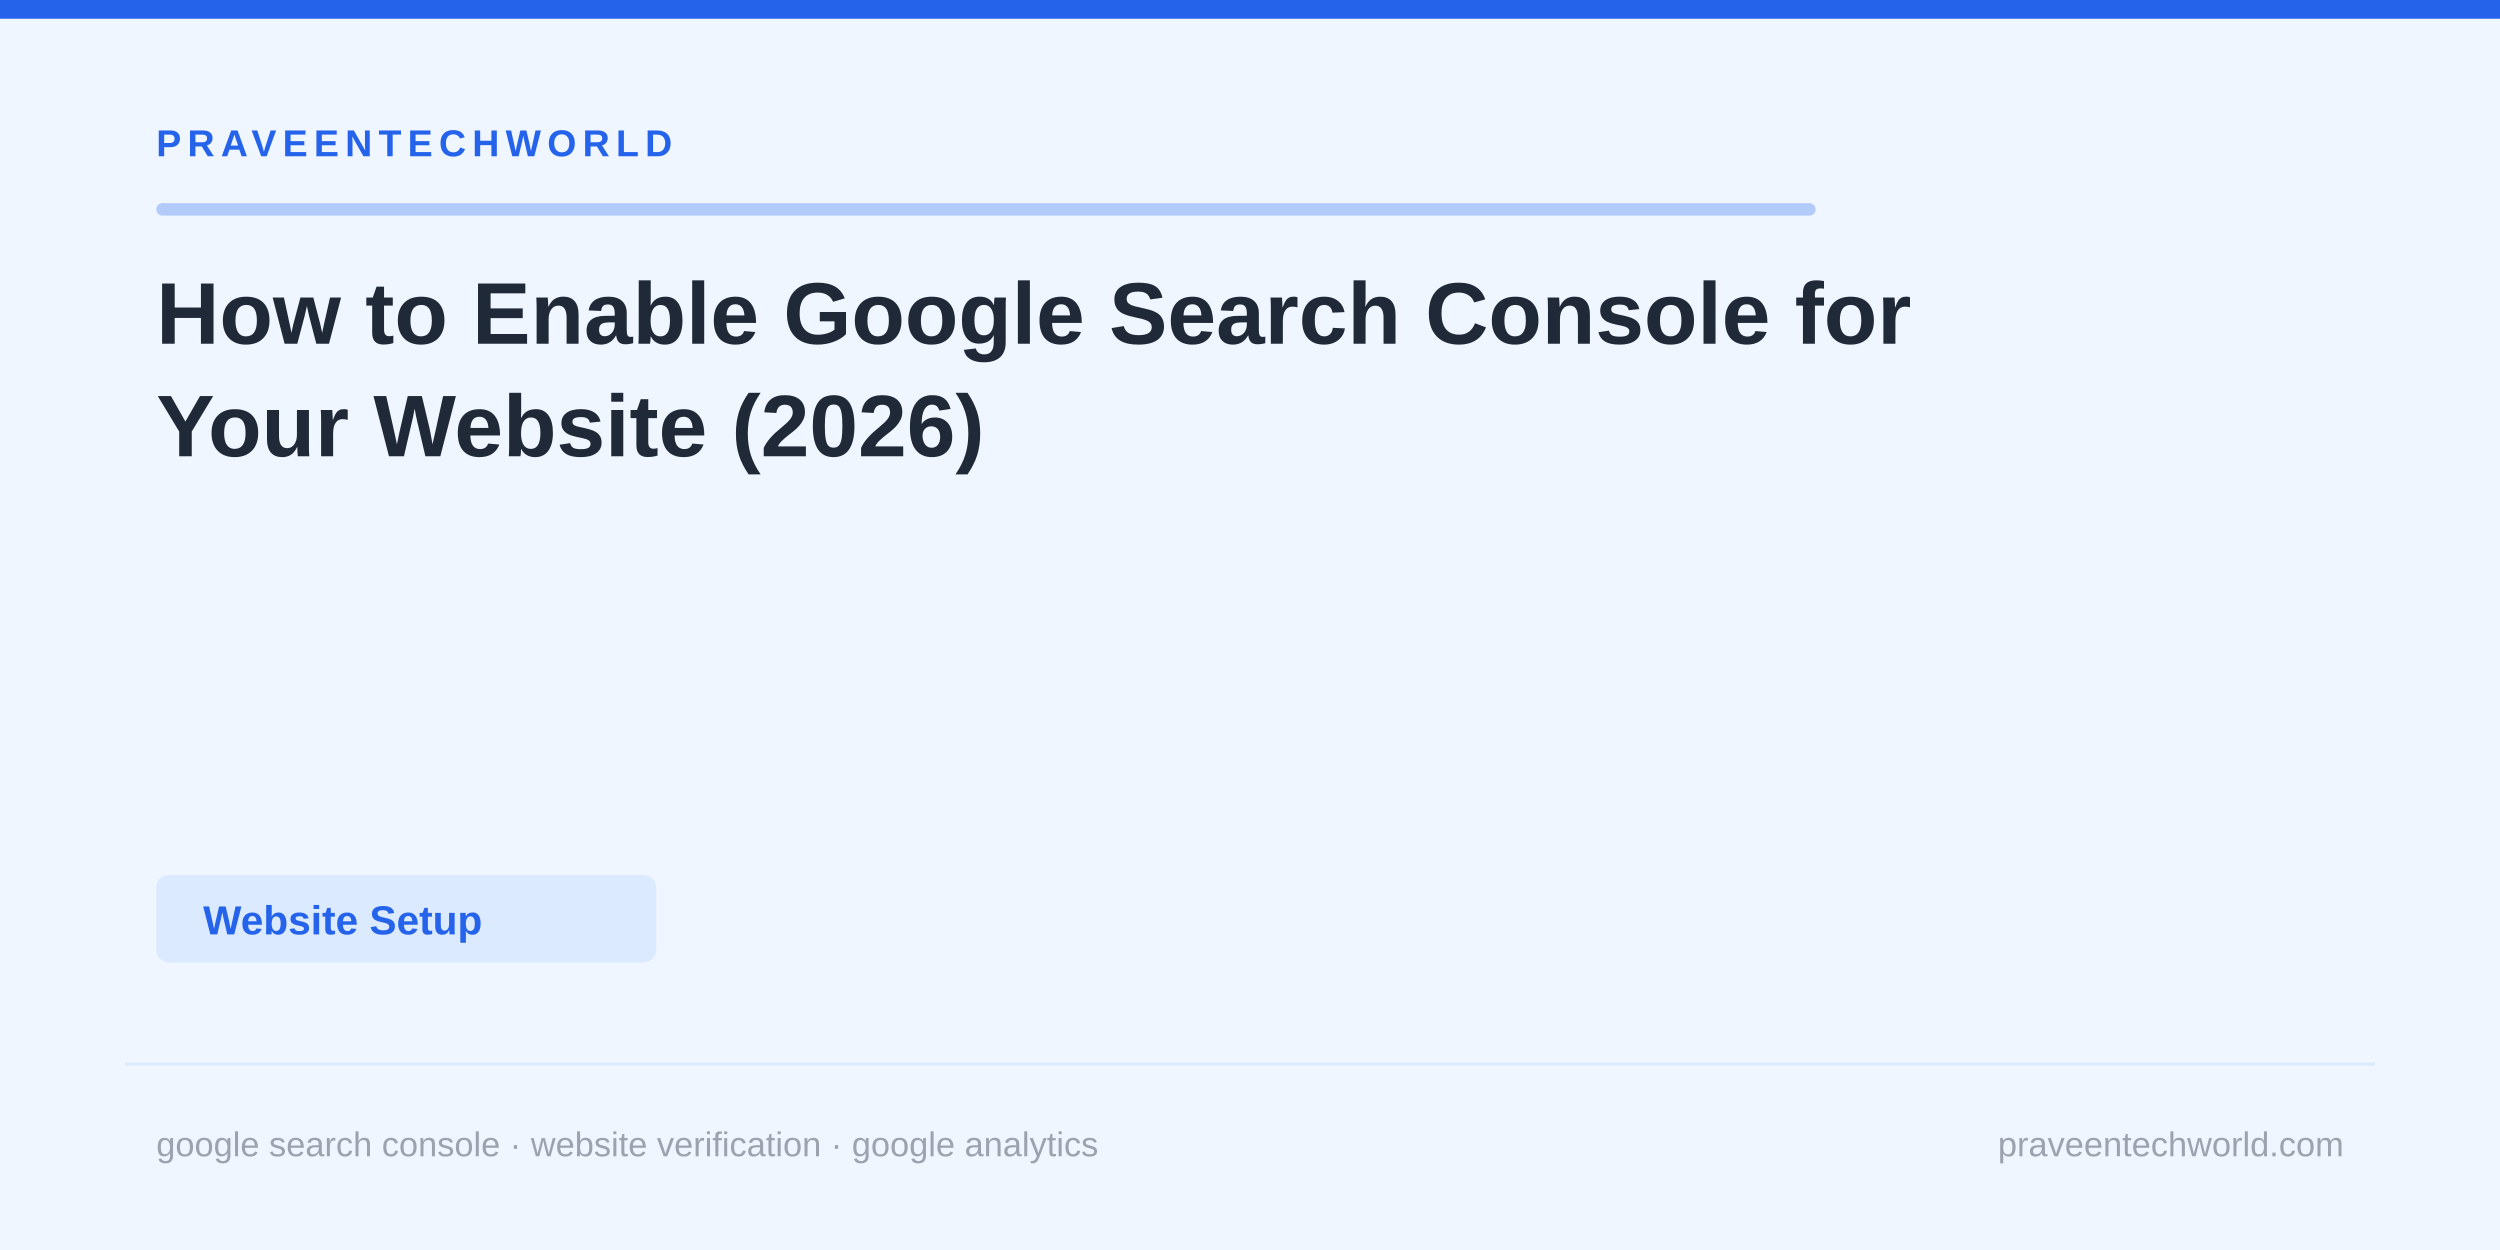
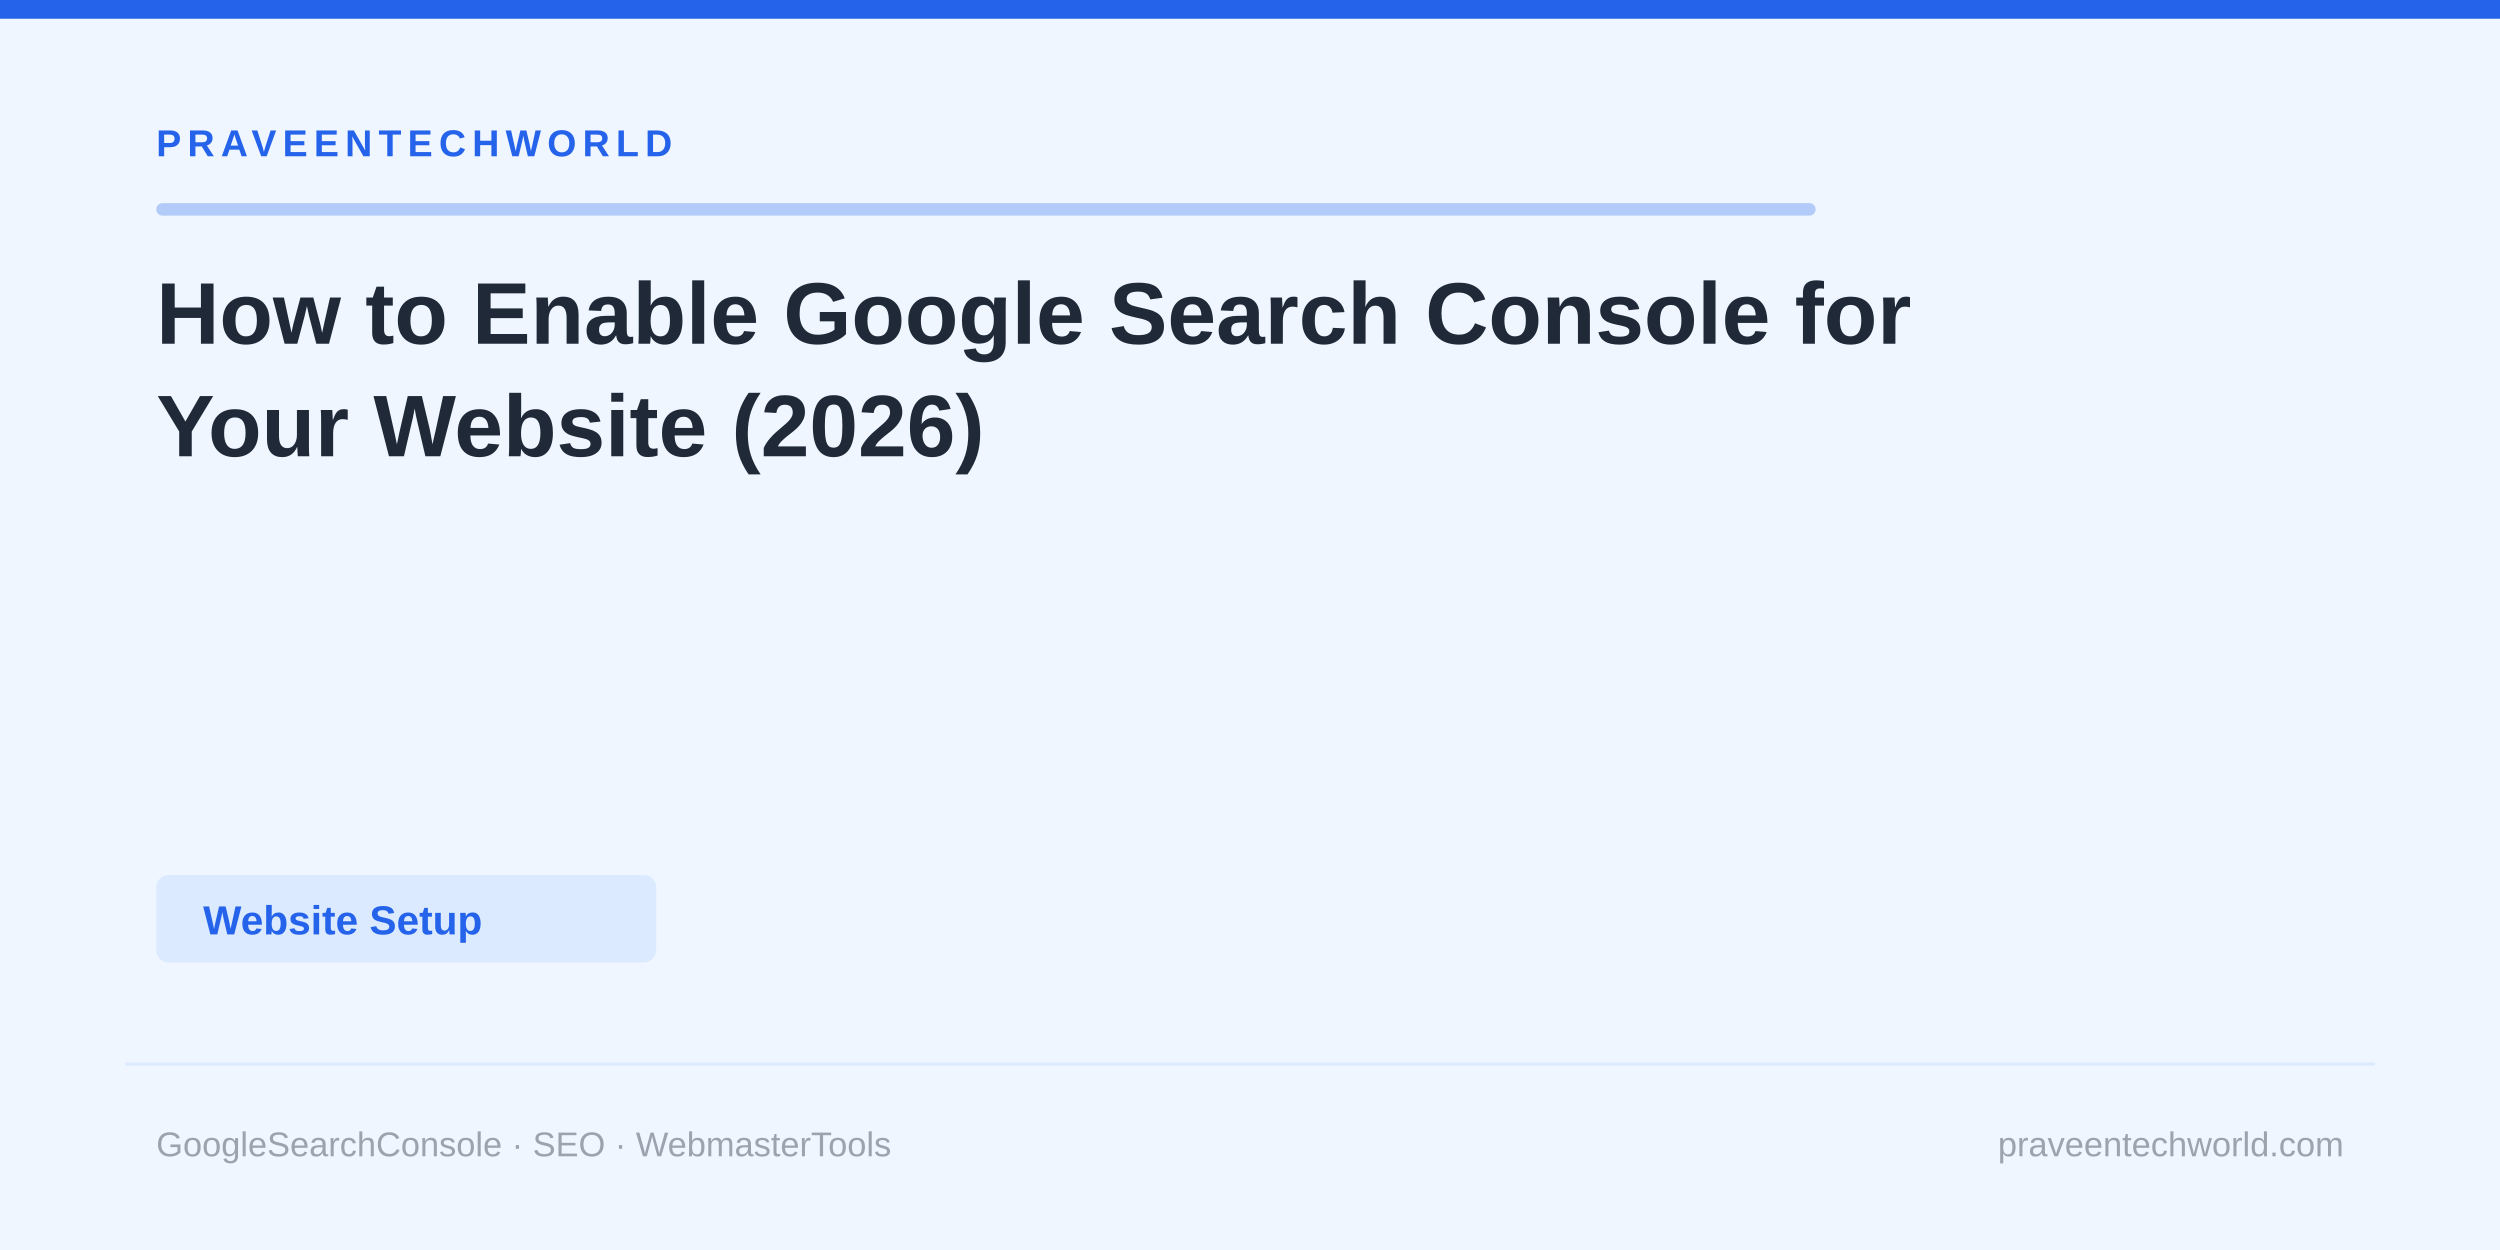
<svg xmlns="http://www.w3.org/2000/svg" viewBox="0 0 800 400" width="800" height="400">
  <rect width="800" height="400" fill="#eff6ff" />
  <rect x="0" y="0" width="800" height="6" fill="#2563eb" />
  <rect x="40" y="340" width="720" height="1" fill="#dbeafe" />
  <text x="50" y="50" font-family="Arial,sans-serif" font-size="12" fill="#2563eb" font-weight="bold" letter-spacing="2">PRAVEENTECHWORLD</text>
  <rect x="50" y="65" width="531" height="4" rx="2" fill="#2563eb" opacity="0.3" />
  <text x="50" y="110" font-family="Arial,sans-serif" font-size="28" fill="#1f2937" font-weight="bold">
    <tspan x="50" dy="0">How to Enable Google Search Console for</tspan>
    <tspan x="50" dy="36">Your Website (2026)</tspan>
  </text>
  <rect x="50" y="280" rx="4" fill="#dbeafe" width="160" height="28" />
  <text x="65" y="299" font-family="Arial,sans-serif" font-size="13" fill="#2563eb" font-weight="bold">Website Setup</text>
-   <text x="50" y="370" font-family="Arial,sans-serif" font-size="11" fill="#9ca3af">google search console · website verification · google analytics</text>
+   <text x="50" y="370" font-family="Arial,sans-serif" font-size="11" fill="#9ca3af">GoogleSearchConsole · SEO · WebmasterTools</text>
  <text x="750" y="370" font-family="Arial,sans-serif" font-size="11" fill="#9ca3af" text-anchor="end">praveentechworld.com</text>
</svg>
